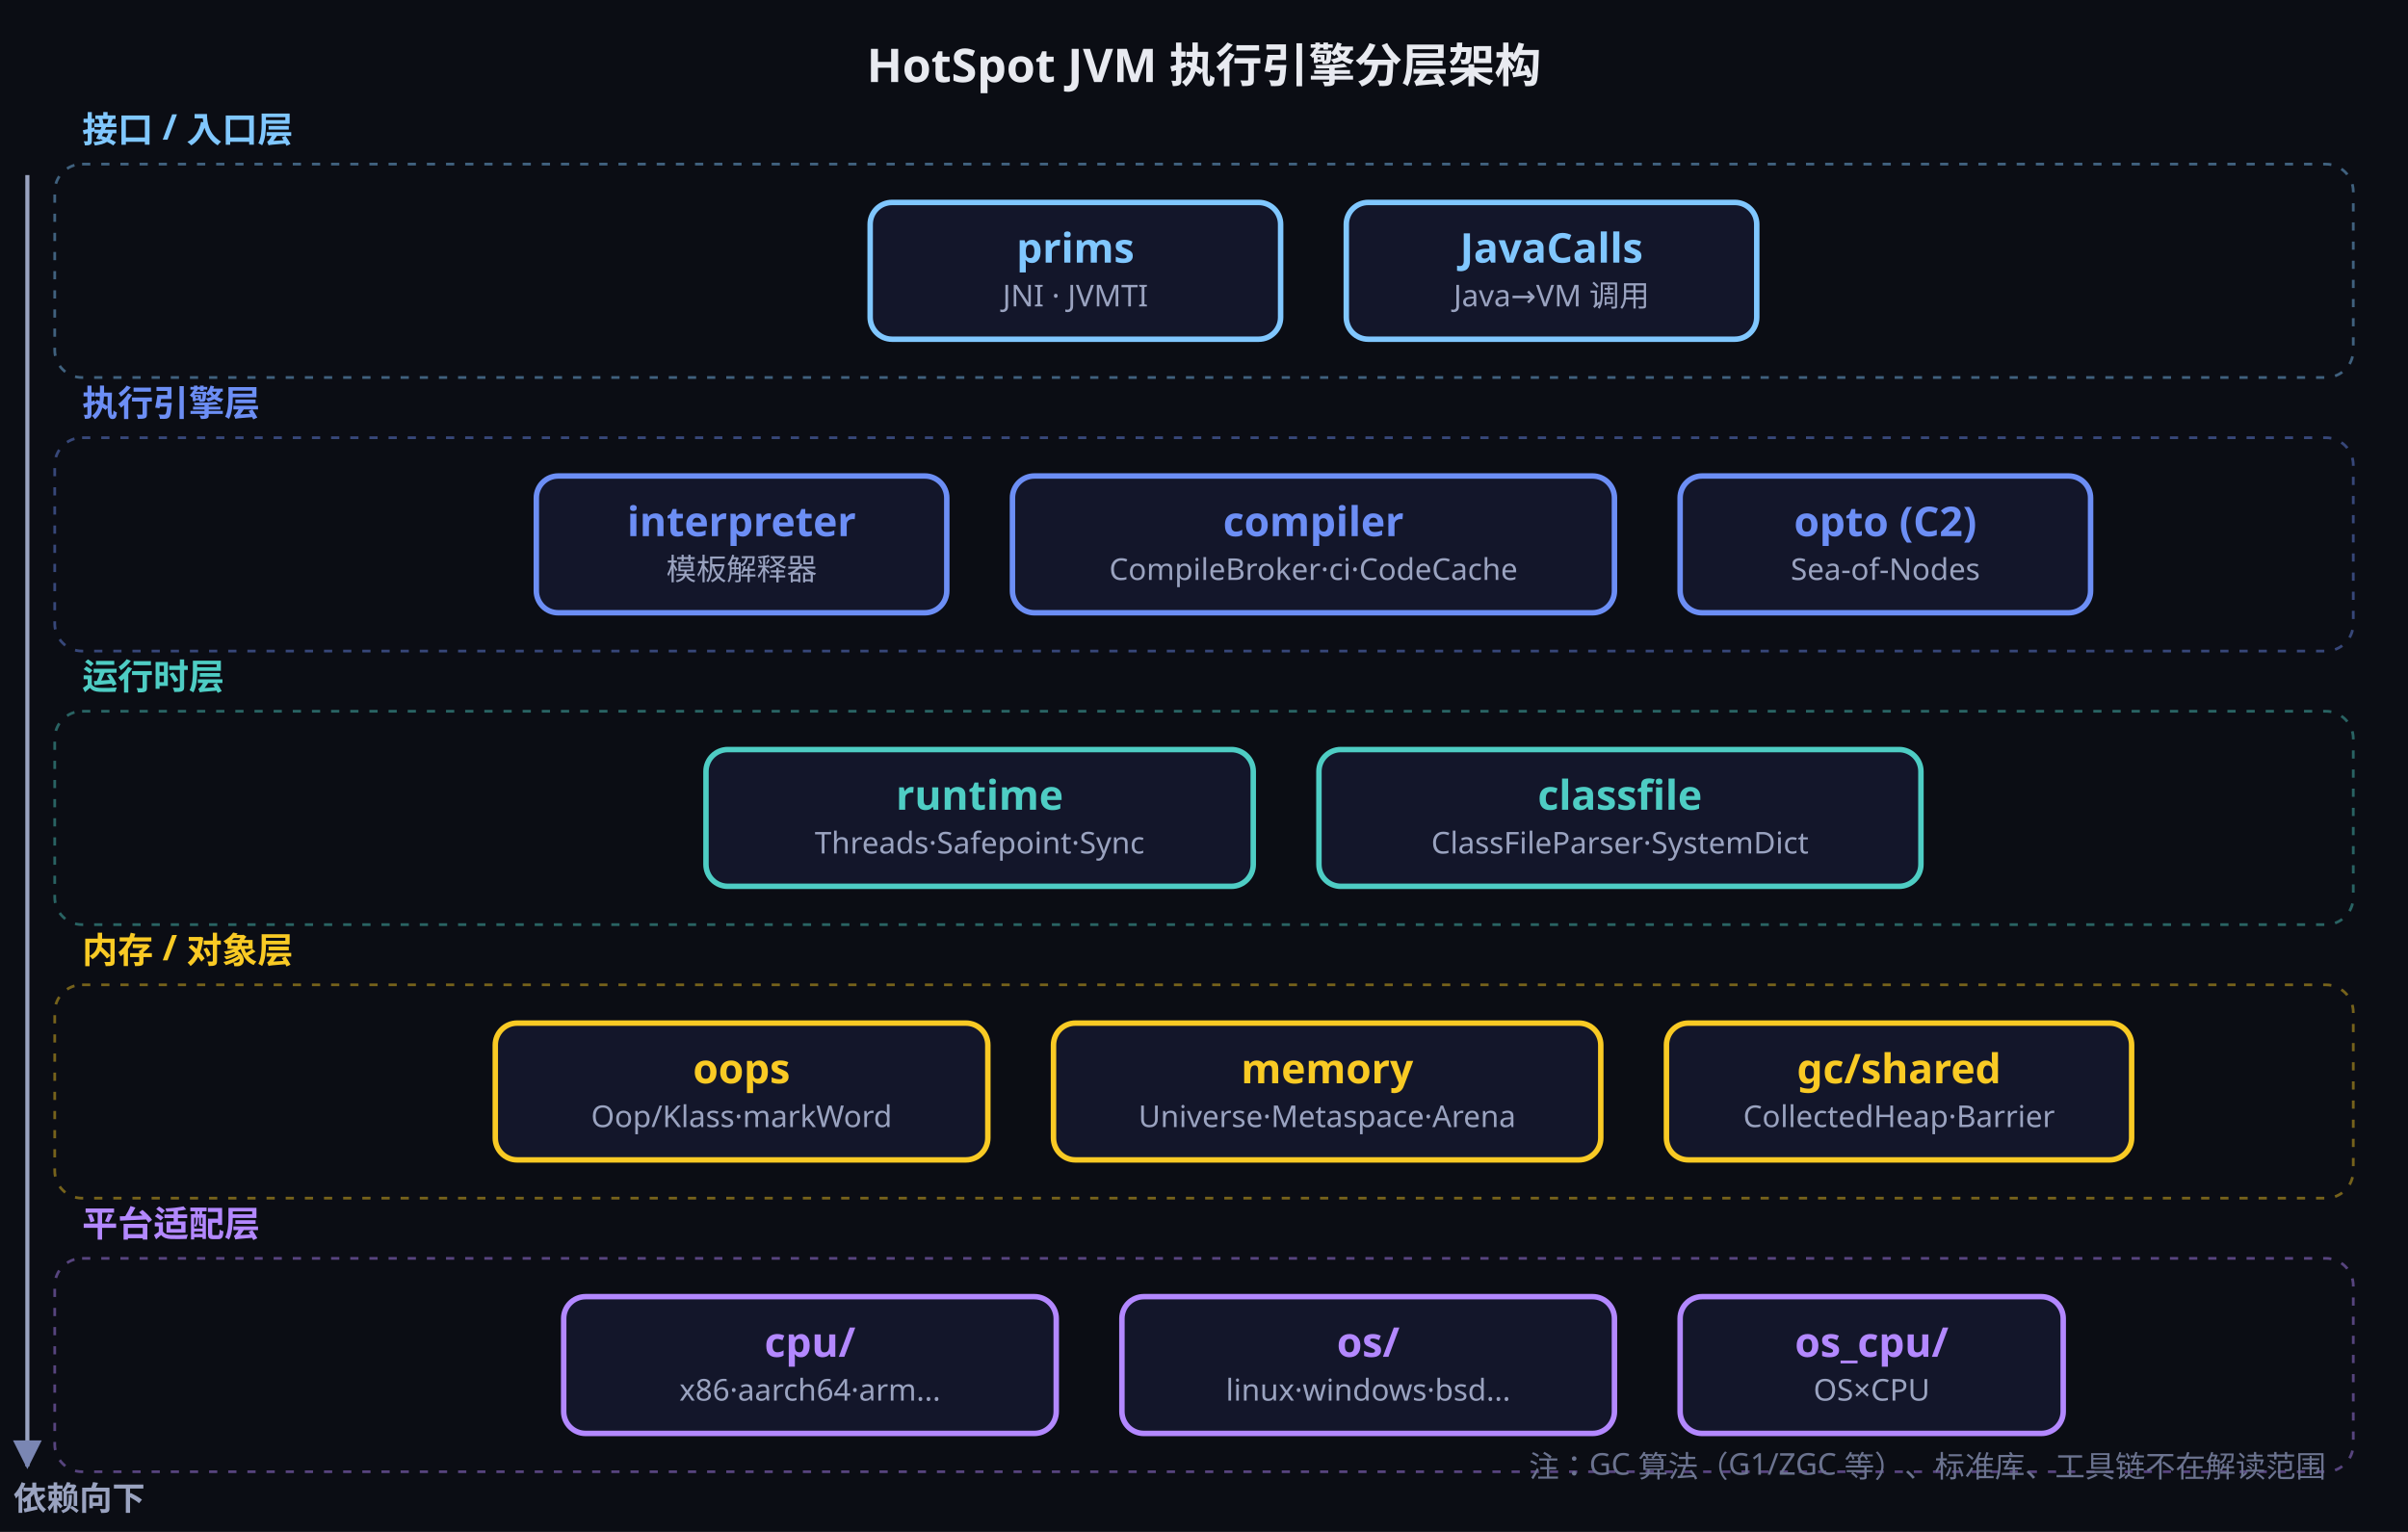
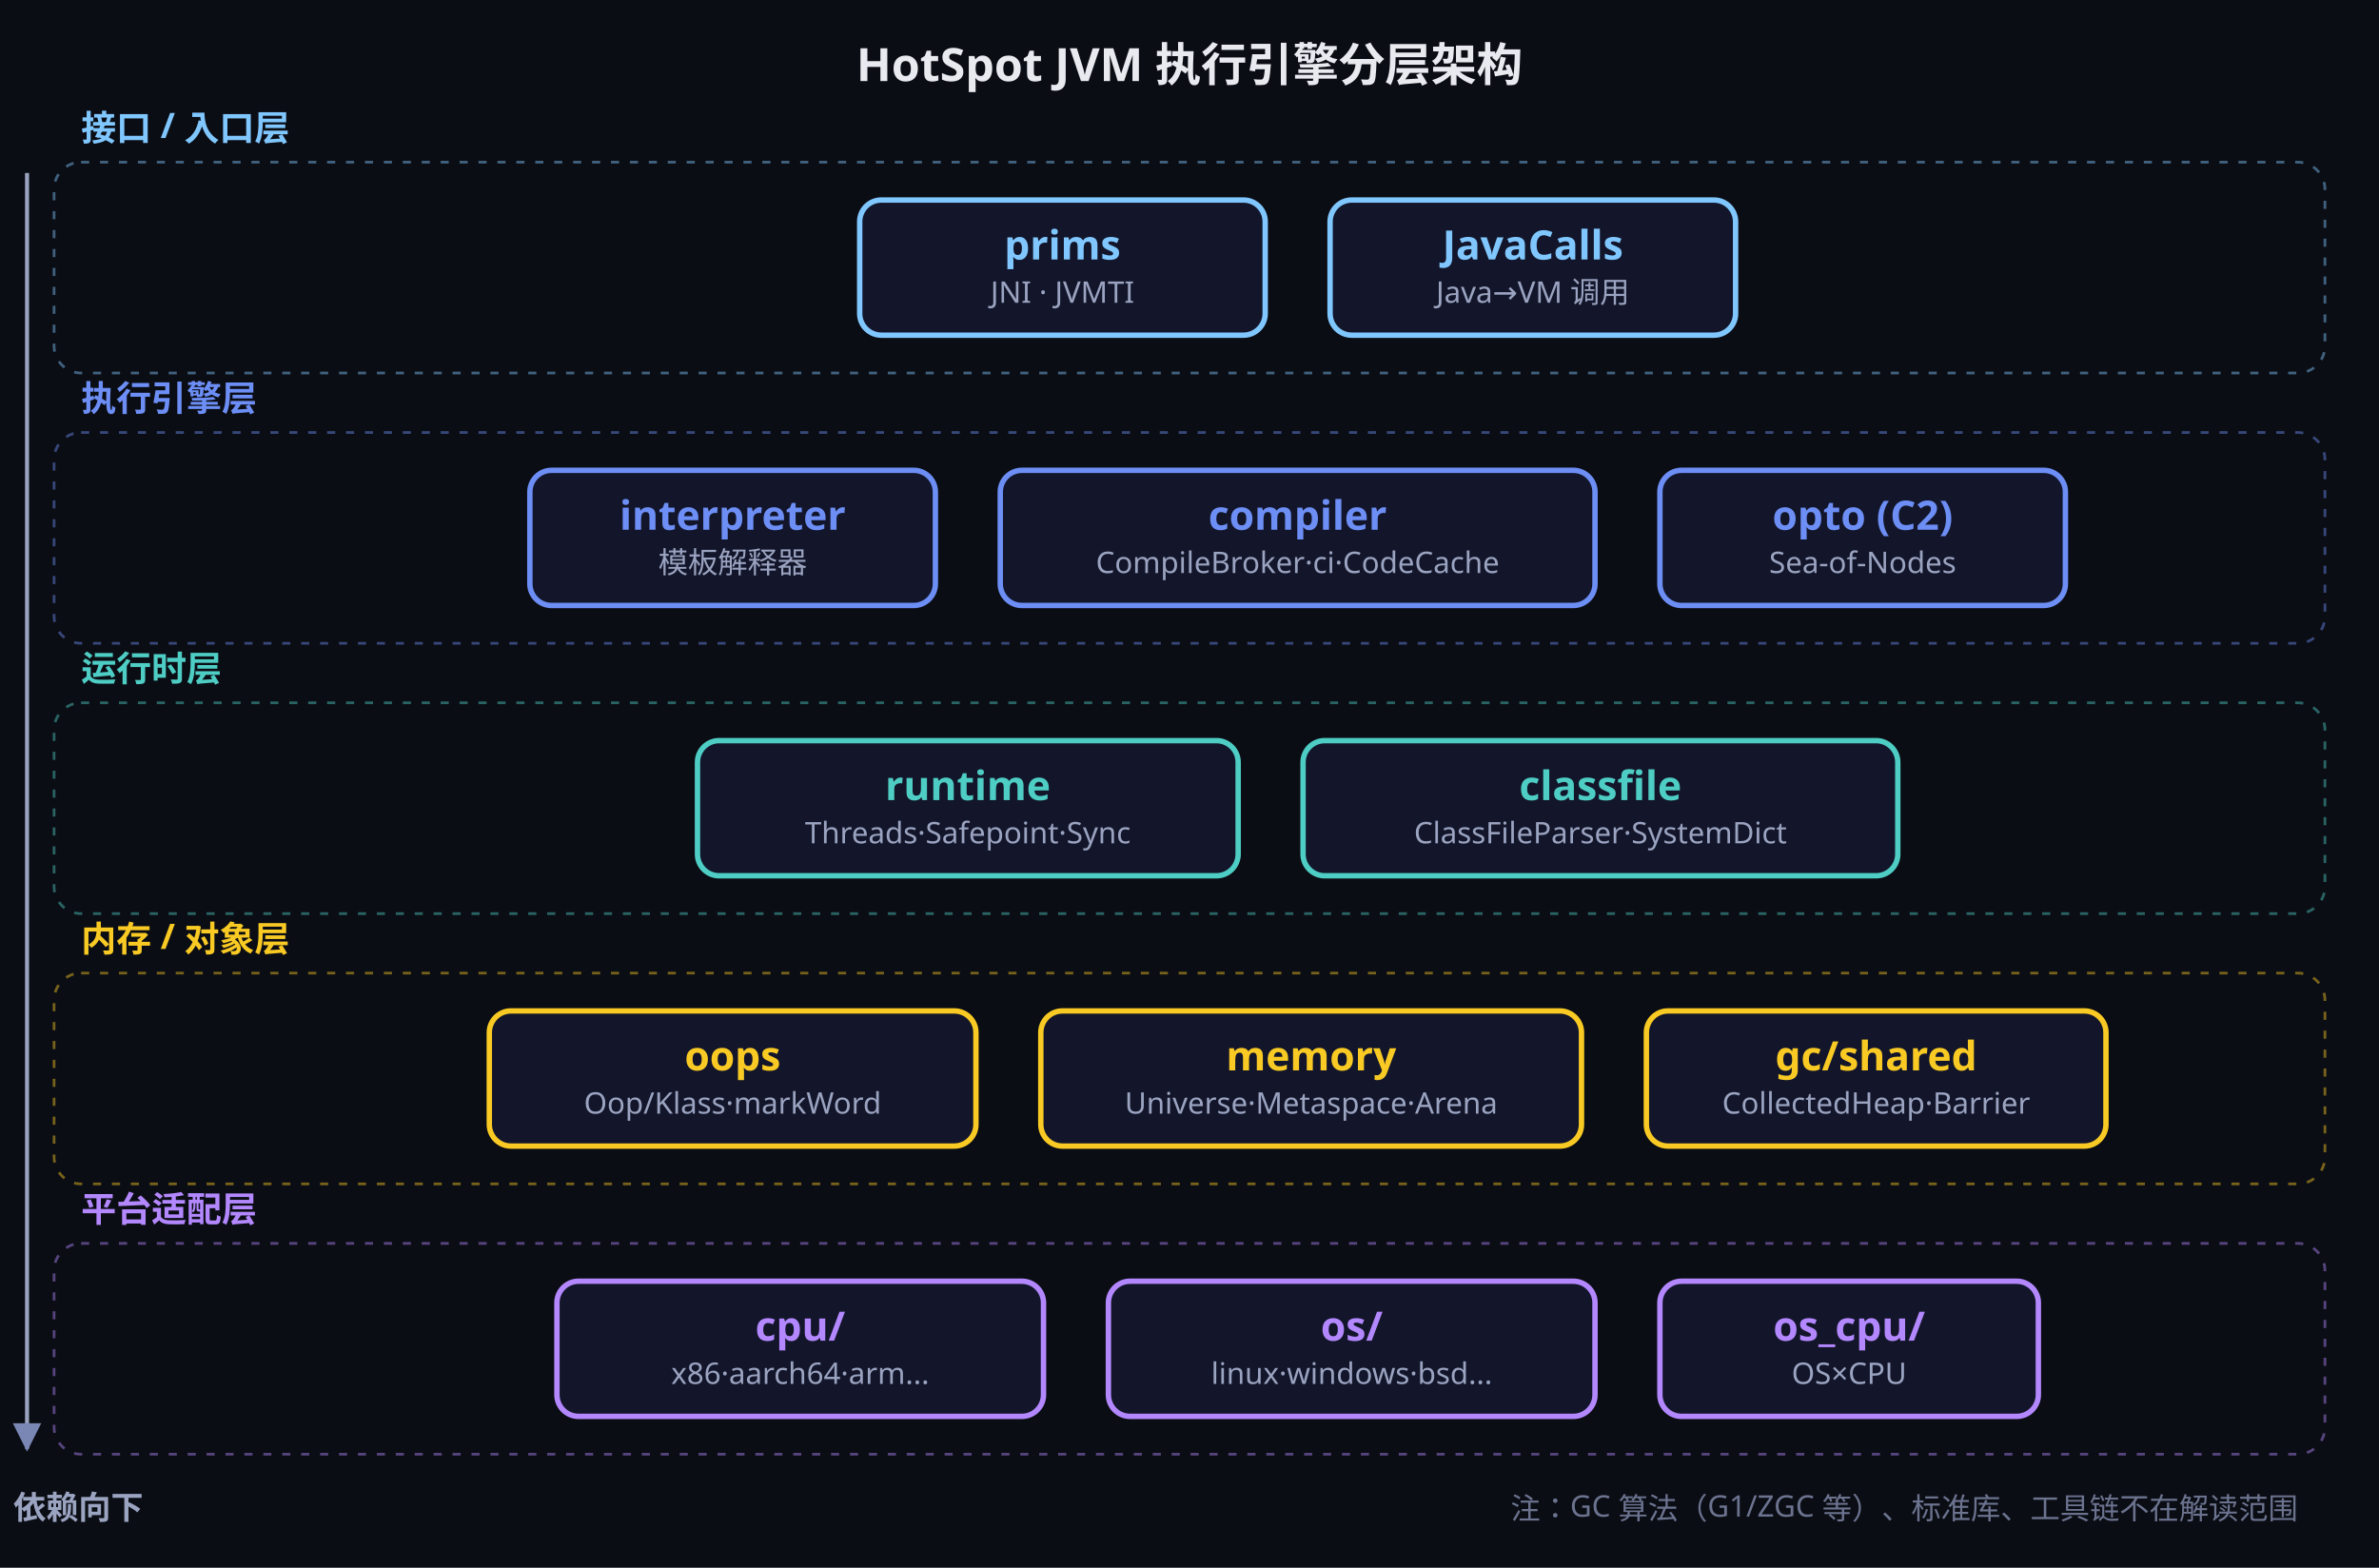
- <svg xmlns="http://www.w3.org/2000/svg" width="880" height="560" viewBox="0 0 880 560" font-family="system-ui, sans-serif">
-   <rect width="880" height="560" fill="#0b0d14" />
+ <svg xmlns="http://www.w3.org/2000/svg" width="880" height="580" viewBox="0 0 880 580" font-family="system-ui, sans-serif">
+   <rect width="880" height="580" fill="#0b0d14" />
  <defs>
    <marker id="arrow" viewBox="0 0 10 10" refX="9" refY="5" markerWidth="7" markerHeight="7" orient="auto">
      <path d="M0,0 L10,5 L0,10 z" fill="#7a86b3" />
    </marker>
  </defs>
  <text x="440.0" y="30" text-anchor="middle" fill="#e8eaf0" font-size="17" font-weight="700">HotSpot JVM 执行引擎分层架构</text>
  <rect x="20" y="60" width="840" height="78" rx="10" fill="none" stroke="#80c7ff" stroke-width="1" stroke-dasharray="3,4" opacity="0.45" />
  <text x="30" y="52" text-anchor="start" fill="#80c7ff" font-size="13" font-weight="600">接口 / 入口层</text>
  <rect x="318.0" y="74" width="150" height="50" rx="8" ry="8" fill="#13162a" stroke="#80c7ff" stroke-width="2" />
  <text x="393.0" y="96" text-anchor="middle" fill="#80c7ff" font-size="15" font-weight="600">prims</text>
  <text x="393.0" y="112" text-anchor="middle" fill="#9aa3c0" font-size="11">JNI · JVMTI</text>
  <rect x="492.0" y="74" width="150" height="50" rx="8" ry="8" fill="#13162a" stroke="#80c7ff" stroke-width="2" />
  <text x="567.0" y="96" text-anchor="middle" fill="#80c7ff" font-size="15" font-weight="600">JavaCalls</text>
  <text x="567.0" y="112" text-anchor="middle" fill="#9aa3c0" font-size="11">Java→VM 调用</text>
  <rect x="20" y="160" width="840" height="78" rx="10" fill="none" stroke="#6c8ef5" stroke-width="1" stroke-dasharray="3,4" opacity="0.45" />
  <text x="30" y="152" text-anchor="start" fill="#6c8ef5" font-size="13" font-weight="600">执行引擎层</text>
  <rect x="196.0" y="174" width="150" height="50" rx="8" ry="8" fill="#13162a" stroke="#6c8ef5" stroke-width="2" />
  <text x="271.0" y="196" text-anchor="middle" fill="#6c8ef5" font-size="15" font-weight="600">interpreter</text>
  <text x="271.0" y="212" text-anchor="middle" fill="#9aa3c0" font-size="11">模板解释器</text>
  <rect x="370.0" y="174" width="220" height="50" rx="8" ry="8" fill="#13162a" stroke="#6c8ef5" stroke-width="2" />
  <text x="480.0" y="196" text-anchor="middle" fill="#6c8ef5" font-size="15" font-weight="600">compiler</text>
  <text x="480.0" y="212" text-anchor="middle" fill="#9aa3c0" font-size="11">CompileBroker·ci·CodeCache</text>
  <rect x="614.0" y="174" width="150" height="50" rx="8" ry="8" fill="#13162a" stroke="#6c8ef5" stroke-width="2" />
  <text x="689.0" y="196" text-anchor="middle" fill="#6c8ef5" font-size="15" font-weight="600">opto (C2)</text>
  <text x="689.0" y="212" text-anchor="middle" fill="#9aa3c0" font-size="11">Sea-of-Nodes</text>
  <rect x="20" y="260" width="840" height="78" rx="10" fill="none" stroke="#4ecdc4" stroke-width="1" stroke-dasharray="3,4" opacity="0.45" />
  <text x="30" y="252" text-anchor="start" fill="#4ecdc4" font-size="13" font-weight="600">运行时层</text>
  <rect x="258.0" y="274" width="200" height="50" rx="8" ry="8" fill="#13162a" stroke="#4ecdc4" stroke-width="2" />
  <text x="358.0" y="296" text-anchor="middle" fill="#4ecdc4" font-size="15" font-weight="600">runtime</text>
  <text x="358.0" y="312" text-anchor="middle" fill="#9aa3c0" font-size="11">Threads·Safepoint·Sync</text>
  <rect x="482.0" y="274" width="220" height="50" rx="8" ry="8" fill="#13162a" stroke="#4ecdc4" stroke-width="2" />
  <text x="592.0" y="296" text-anchor="middle" fill="#4ecdc4" font-size="15" font-weight="600">classfile</text>
  <text x="592.0" y="312" text-anchor="middle" fill="#9aa3c0" font-size="11">ClassFileParser·SystemDict</text>
  <rect x="20" y="360" width="840" height="78" rx="10" fill="none" stroke="#f9ca24" stroke-width="1" stroke-dasharray="3,4" opacity="0.45" />
  <text x="30" y="352" text-anchor="start" fill="#f9ca24" font-size="13" font-weight="600">内存 / 对象层</text>
  <rect x="181.0" y="374" width="180" height="50" rx="8" ry="8" fill="#13162a" stroke="#f9ca24" stroke-width="2" />
  <text x="271.0" y="396" text-anchor="middle" fill="#f9ca24" font-size="15" font-weight="600">oops</text>
  <text x="271.0" y="412" text-anchor="middle" fill="#9aa3c0" font-size="11">Oop/Klass·markWord</text>
  <rect x="385.0" y="374" width="200" height="50" rx="8" ry="8" fill="#13162a" stroke="#f9ca24" stroke-width="2" />
  <text x="485.0" y="396" text-anchor="middle" fill="#f9ca24" font-size="15" font-weight="600">memory</text>
  <text x="485.0" y="412" text-anchor="middle" fill="#9aa3c0" font-size="11">Universe·Metaspace·Arena</text>
  <rect x="609.0" y="374" width="170" height="50" rx="8" ry="8" fill="#13162a" stroke="#f9ca24" stroke-width="2" />
  <text x="694.0" y="396" text-anchor="middle" fill="#f9ca24" font-size="15" font-weight="600">gc/shared</text>
  <text x="694.0" y="412" text-anchor="middle" fill="#9aa3c0" font-size="11">CollectedHeap·Barrier</text>
  <rect x="20" y="460" width="840" height="78" rx="10" fill="none" stroke="#b388ff" stroke-width="1" stroke-dasharray="3,4" opacity="0.45" />
  <text x="30" y="452" text-anchor="start" fill="#b388ff" font-size="13" font-weight="600">平台适配层</text>
  <rect x="206.0" y="474" width="180" height="50" rx="8" ry="8" fill="#13162a" stroke="#b388ff" stroke-width="2" />
  <text x="296.0" y="496" text-anchor="middle" fill="#b388ff" font-size="15" font-weight="600">cpu/</text>
  <text x="296.0" y="512" text-anchor="middle" fill="#9aa3c0" font-size="11">x86·aarch64·arm...</text>
  <rect x="410.0" y="474" width="180" height="50" rx="8" ry="8" fill="#13162a" stroke="#b388ff" stroke-width="2" />
  <text x="500.0" y="496" text-anchor="middle" fill="#b388ff" font-size="15" font-weight="600">os/</text>
  <text x="500.0" y="512" text-anchor="middle" fill="#9aa3c0" font-size="11">linux·windows·bsd...</text>
  <rect x="614.0" y="474" width="140" height="50" rx="8" ry="8" fill="#13162a" stroke="#b388ff" stroke-width="2" />
  <text x="684.0" y="496" text-anchor="middle" fill="#b388ff" font-size="15" font-weight="600">os_cpu/</text>
  <text x="684.0" y="512" text-anchor="middle" fill="#9aa3c0" font-size="11">OS×CPU</text>
  <path d="M10,64 L10,536" fill="none" stroke="#9aa3c0" stroke-width="1.5" marker-end="url(#arrow)" />
-   <text x="5" y="552" text-anchor="start" fill="#9aa3c0" font-size="12" font-weight="600">依赖向下</text>
-   <text x="850" y="540" text-anchor="end" fill="#6b738f" font-size="11" font-weight="400">注：GC 算法（G1/ZGC 等）、标准库、工具链不在解读范围</text>
+   <text x="5" y="562" text-anchor="start" fill="#9aa3c0" font-size="12" font-weight="600">依赖向下</text>
+   <text x="850" y="562" text-anchor="end" fill="#6b738f" font-size="11" font-weight="400">注：GC 算法（G1/ZGC 等）、标准库、工具链不在解读范围</text>
</svg>
